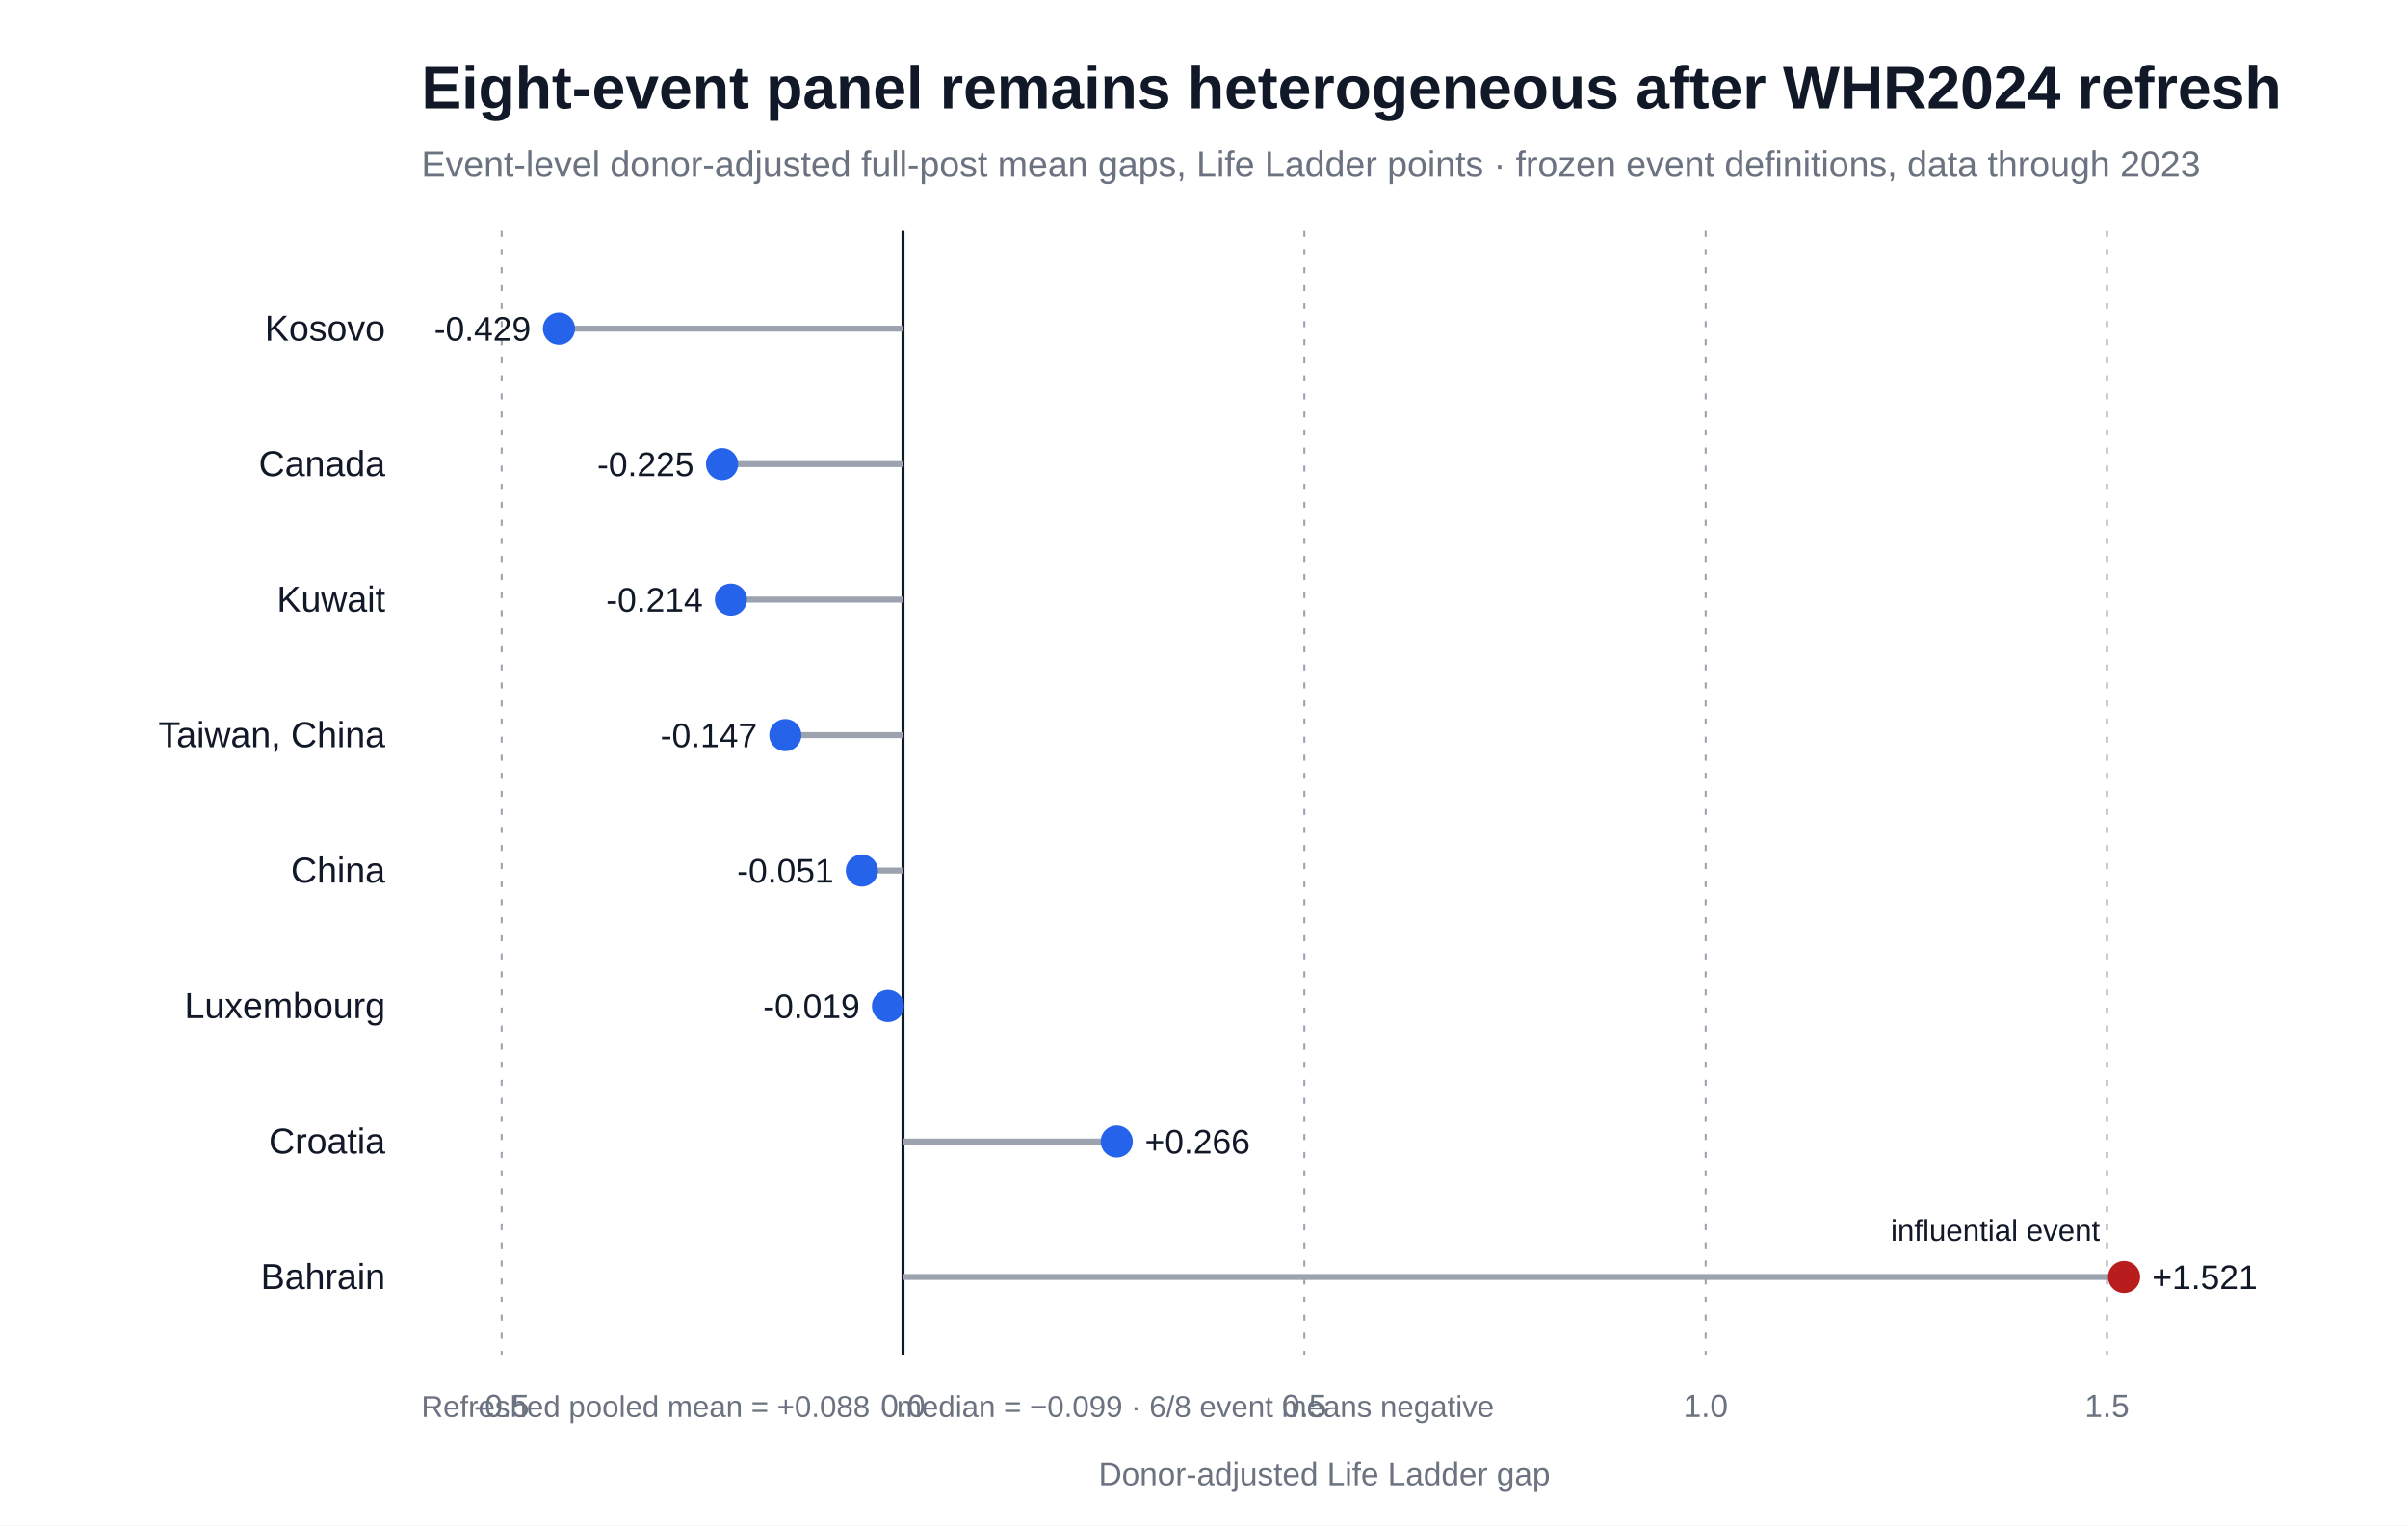
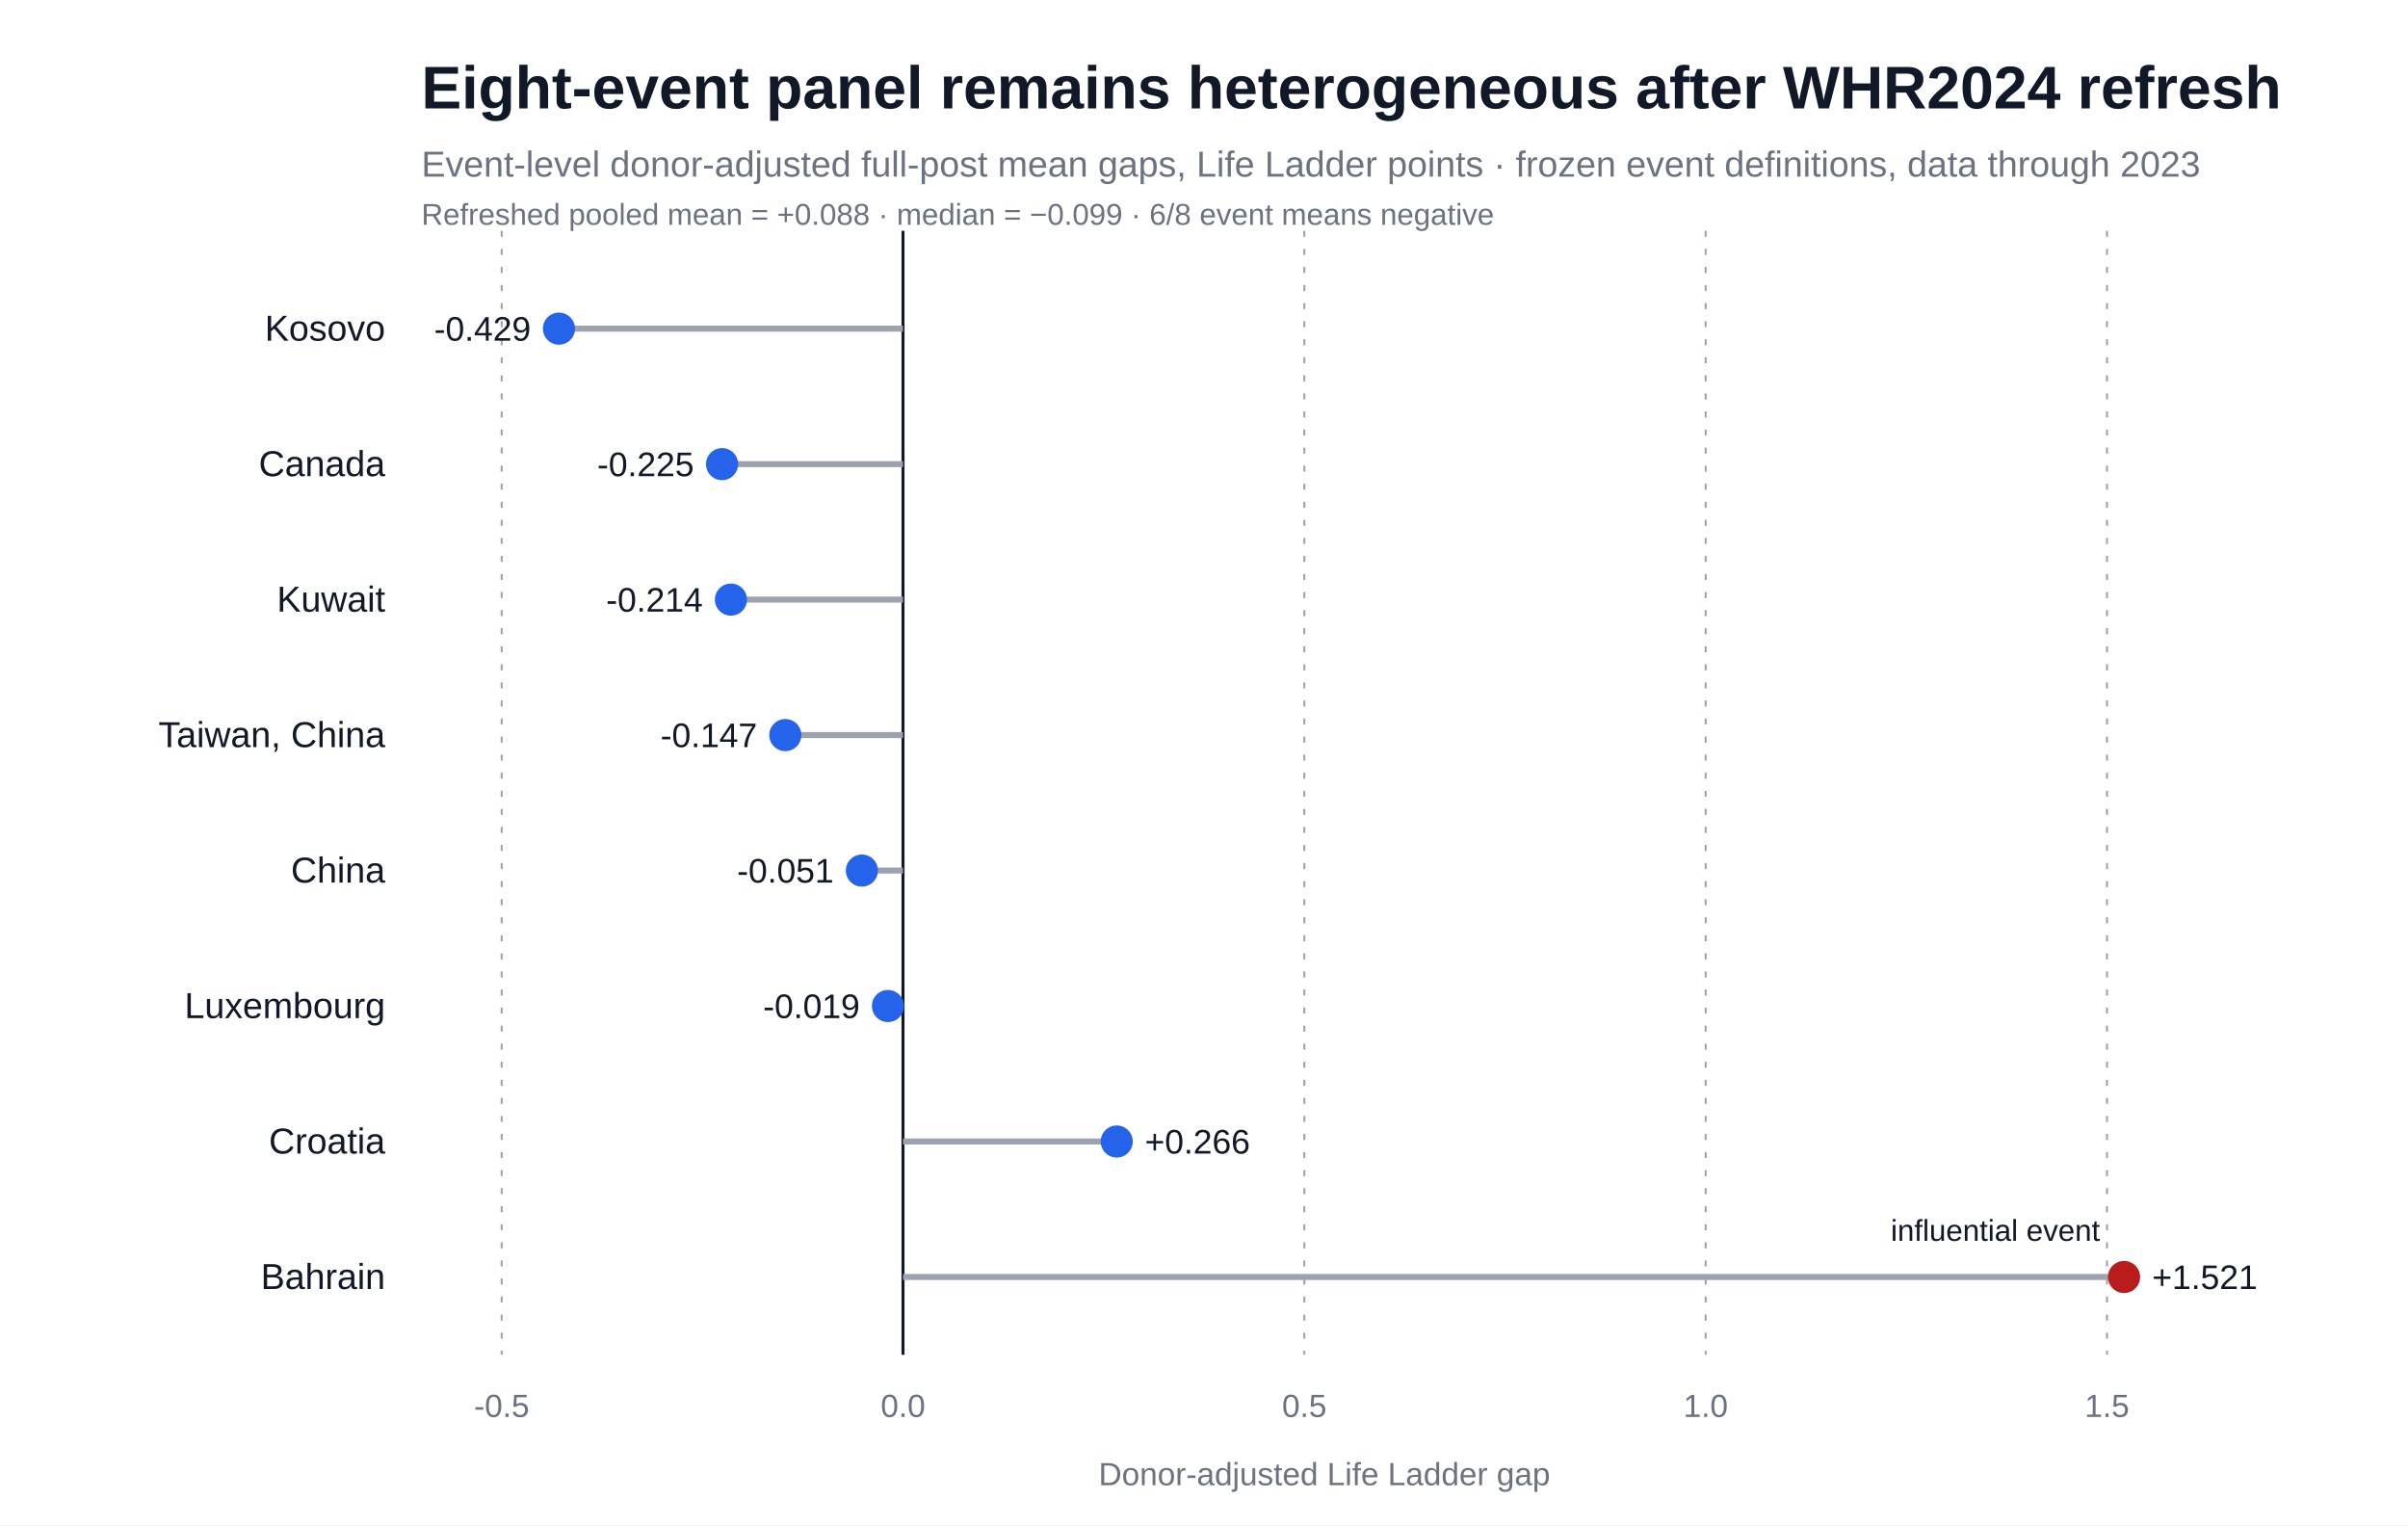
<svg xmlns="http://www.w3.org/2000/svg" width="1200" height="760" viewBox="0 0 1200 760">
  <rect width="100%" height="100%" fill="#ffffff" />
  <style>.t{font-family:Arial,Helvetica,sans-serif;fill:#111827}.muted{fill:#6b7280}.axis{stroke:#9ca3af;stroke-width:1}.zero{stroke:#111827;stroke-width:1.5}.stem{stroke:#9ca3af;stroke-width:3}.dot{fill:#2563eb}.out{fill:#b91c1c}</style>
  <text x="210" y="54" class="t" font-size="30" font-weight="700">Eight-event panel remains heterogeneous after WHR2024 refresh</text>
  <text x="210" y="88" class="t muted" font-size="18">Event-level donor-adjusted full-post mean gaps, Life Ladder points · frozen event definitions, data through 2023</text>
  <line x1="250" y1="115" x2="250" y2="675" class="axis" stroke-dasharray="3 6" />
  <text x="250" y="706" class="t muted" font-size="16" text-anchor="middle">-0.5</text>
  <line x1="450" y1="115" x2="450" y2="675" class="zero" />
  <text x="450" y="706" class="t muted" font-size="16" text-anchor="middle">0.0</text>
  <line x1="650" y1="115" x2="650" y2="675" class="axis" stroke-dasharray="3 6" />
  <text x="650" y="706" class="t muted" font-size="16" text-anchor="middle">0.5</text>
  <line x1="850" y1="115" x2="850" y2="675" class="axis" stroke-dasharray="3 6" />
  <text x="850" y="706" class="t muted" font-size="16" text-anchor="middle">1.0</text>
  <line x1="1050" y1="115" x2="1050" y2="675" class="axis" stroke-dasharray="3 6" />
  <text x="1050" y="706" class="t muted" font-size="16" text-anchor="middle">1.5</text>
  <text x="192" y="169.75" class="t" font-size="18" text-anchor="end">Kosovo</text>
  <line x1="278.556" y1="163.75" x2="450" y2="163.75" class="stem" />
  <circle cx="278.556" cy="163.75" r="8" class="dot" />
  <text x="264.556" y="169.75" class="t" font-size="17" text-anchor="end">-0.429</text>
  <text x="192" y="237.25" class="t" font-size="18" text-anchor="end">Canada</text>
  <line x1="359.832" y1="231.25" x2="450" y2="231.25" class="stem" />
  <circle cx="359.832" cy="231.25" r="8" class="dot" />
  <text x="345.832" y="237.25" class="t" font-size="17" text-anchor="end">-0.225</text>
  <text x="192" y="304.75" class="t" font-size="18" text-anchor="end">Kuwait</text>
  <line x1="364.256" y1="298.75" x2="450" y2="298.75" class="stem" />
  <circle cx="364.256" cy="298.75" r="8" class="dot" />
  <text x="350.256" y="304.75" class="t" font-size="17" text-anchor="end">-0.214</text>
  <text x="192" y="372.25" class="t" font-size="18" text-anchor="end">Taiwan, China</text>
  <line x1="391.359" y1="366.25" x2="450" y2="366.25" class="stem" />
  <circle cx="391.359" cy="366.25" r="8" class="dot" />
  <text x="377.359" y="372.25" class="t" font-size="17" text-anchor="end">-0.147</text>
  <text x="192" y="439.75" class="t" font-size="18" text-anchor="end">China</text>
  <line x1="429.512" y1="433.75" x2="450" y2="433.75" class="stem" />
  <circle cx="429.512" cy="433.75" r="8" class="dot" />
  <text x="415.512" y="439.75" class="t" font-size="17" text-anchor="end">-0.051</text>
  <text x="192" y="507.25" class="t" font-size="18" text-anchor="end">Luxembourg</text>
  <line x1="442.504" y1="501.25" x2="450" y2="501.25" class="stem" />
  <circle cx="442.504" cy="501.25" r="8" class="dot" />
  <text x="428.504" y="507.25" class="t" font-size="17" text-anchor="end">-0.019</text>
  <text x="192" y="574.75" class="t" font-size="18" text-anchor="end">Croatia</text>
  <line x1="450" y1="568.75" x2="556.514" y2="568.75" class="stem" />
  <circle cx="556.514" cy="568.75" r="8" class="dot" />
  <text x="570.514" y="574.75" class="t" font-size="17" text-anchor="start">+0.266</text>
  <text x="192" y="642.25" class="t" font-size="18" text-anchor="end">Bahrain</text>
  <line x1="450" y1="636.25" x2="1058.497" y2="636.25" class="stem" />
  <circle cx="1058.497" cy="636.25" r="8" class="out" />
  <text x="1072.497" y="642.25" class="t" font-size="17" text-anchor="start">+1.521</text>
  <text x="1046.497" y="618.25" class="t" fill="#b91c1c" font-size="15" text-anchor="end">influential event</text>
  <text x="660" y="740" class="t muted" font-size="16" text-anchor="middle">Donor-adjusted Life Ladder gap</text>
-   <text x="210" y="706" class="t muted" font-size="15">Refreshed pooled mean = +0.088 · median = −0.099 · 6/8 event means negative</text>
+   <text x="210" y="112" class="t muted" font-size="15">Refreshed pooled mean = +0.088 · median = −0.099 · 6/8 event means negative</text>
</svg>
